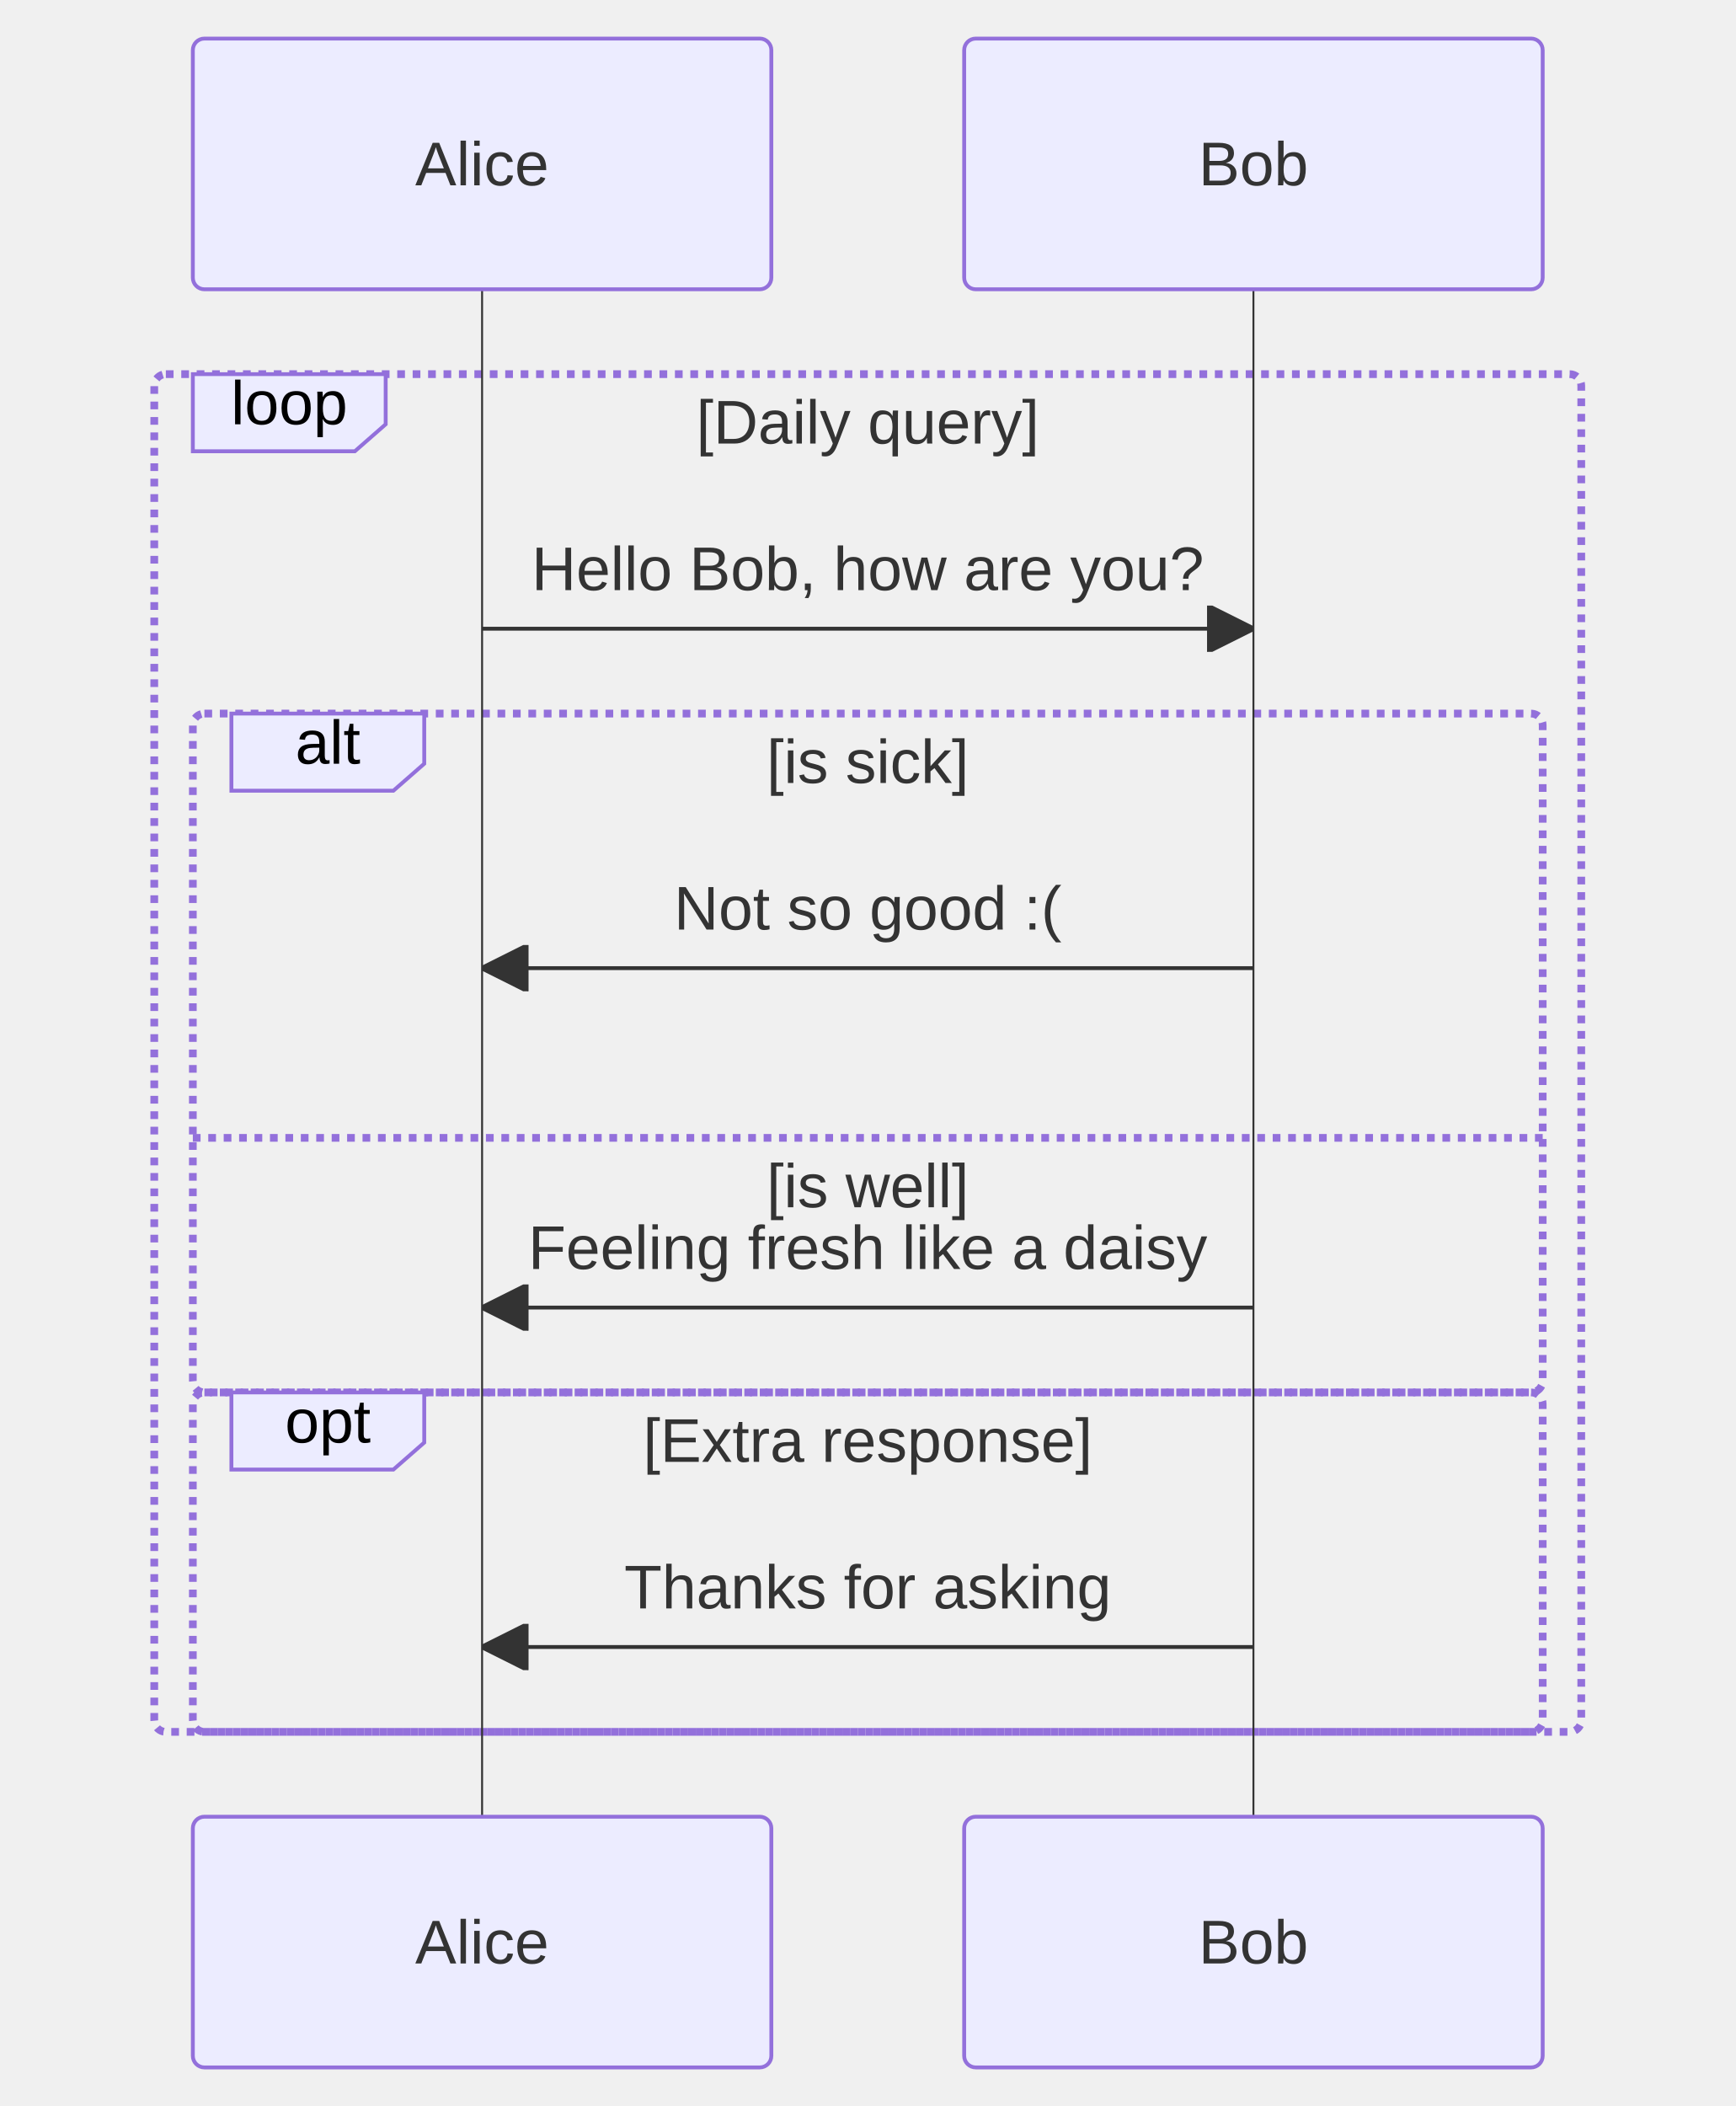
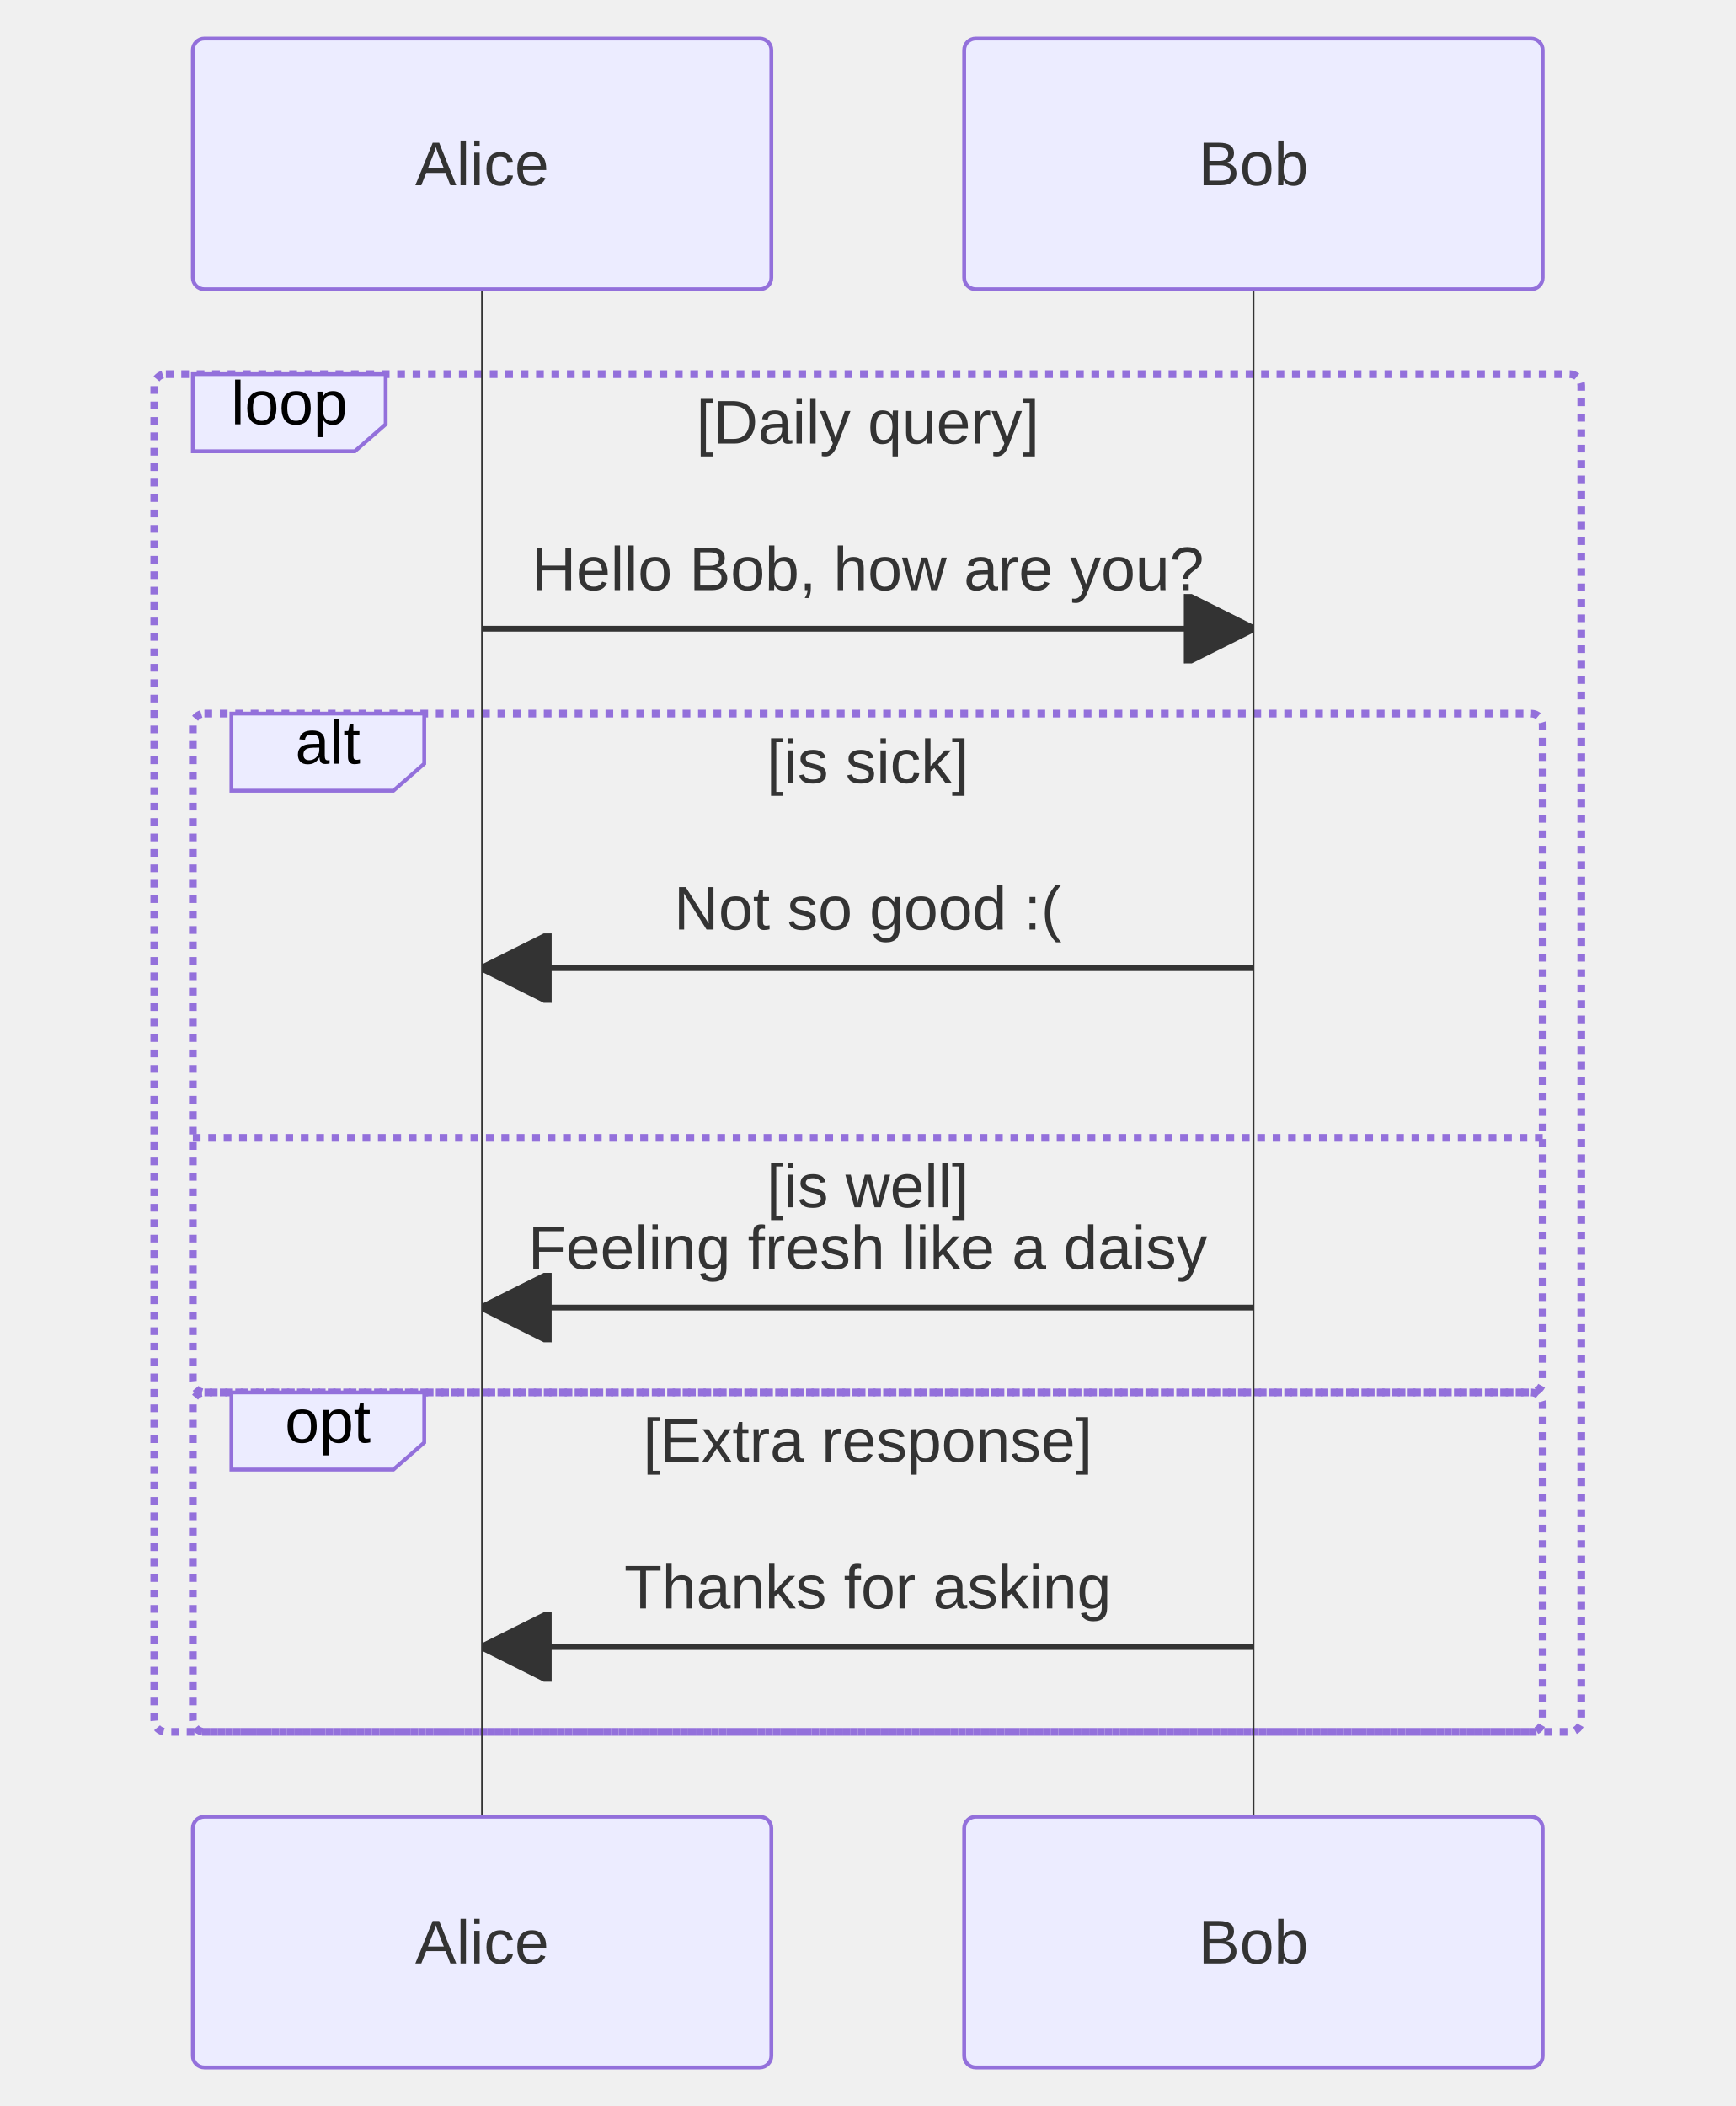
<svg xmlns="http://www.w3.org/2000/svg" width="450" height="546" viewBox="0 0 450 546" class="mermaid">
  <style>

.mermaid {
  font-family: trebuchet ms, verdana, arial, sans-serif;
  font-size: 16px;
}

.node rect,
.node polygon,
.node circle,
.node ellipse,
.node path {
  fill: #ECECFF;
  stroke: #9370DB;
  stroke-width: 1px;
}

.node line {
  stroke: #9370DB;
  stroke-width: 1px;
}

.node .label {
  fill: #333333;
}

.node text {
  fill: #333333;
  font-family: trebuchet ms, verdana, arial, sans-serif;
  font-size: 16px;
}

.edge-path {
  fill: none;
  stroke: #333333;
  stroke-width: 1px;
}

.edge-label {
  fill: #333333;
  font-family: trebuchet ms, verdana, arial, sans-serif;
}

.edge-label-bg {
  fill: rgba(232, 232, 232, 0.8);
}

.subgraph {
  fill: #ffffde;
  stroke: #aaaa33;
  stroke-width: 1px;
}

.subgraph-title {
  fill: #333333;
  font-weight: bold;
}

.cluster rect {
  fill: #ffffde;
  stroke: #aaaa33;
  stroke-width: 1px;
  rx: 5px;
  ry: 5px;
}

.cluster-label {
  fill: #333333;
  font-family: trebuchet ms, verdana, arial, sans-serif;
  font-size: 16px;
  font-weight: bold;
}

marker path {
  fill: #333333;
  stroke: #333333;
}


.sequence-title {
  fill: #333333;
}

.actor {
  stroke: #9370DB;
  fill: #ECECFF;
}

.actor-box {
  stroke: #9370DB;
  fill: #ECECFF;
}

/* Actor text - no stroke (avoid outlined appearance) */
text.actor, text.actor &gt; tspan, text.actor-box, text.actor-label {
  fill: #333333;
  stroke: none;
}

.actor-line {
  stroke: #333333;
  stroke-width: 0.5px;
}

.messageLine0 {
  stroke-width: 1.5;
  stroke-dasharray: none;
  stroke: #333333;
}

.messageLine1 {
  stroke-width: 1.5;
  stroke-dasharray: 2, 2;
  stroke: #333333;
}

.message-line {
  stroke: #333333;
}

.messageText {
  fill: #333333;
  stroke: none;
}

.message-label {
  fill: #333333;
  stroke: none;
}

.note {
  stroke: #aaaa33;
  fill: #FFFFCC;
}

.noteText, .noteText &gt; tspan {
  fill: #333333;
  stroke: none;
}

.note-text, .note-text &gt; tspan {
  fill: #333333;
  stroke: none;
}

.activation {
  fill: #eaeaea;
  stroke: #333333;
}

.loopLine {
  stroke: #9370DB;
  fill: none;
  stroke-width: 2px;
  stroke-dasharray: 2, 2;
}

.loopText {
  fill: #333333;
}

.labelBox {
  stroke: #9370DB;
  fill: #ECECFF;
}

.sequence-marker-filled {
  fill: #333333;
  stroke: #333333;
}

.sequence-marker-open {
  fill: none;
  stroke: #333333;
}

.sequence-marker-cross {
  stroke: #333333;
}

.sequence-number {
  fill: #333333;
}

.sequenceNumber-circle {
  fill: #333333;
  stroke: #333333;
}

.sequenceNumber {
  fill: white;
}

  </style>
  <defs>
    <marker id="arrow-filled" viewBox="0 0 10 10" refX="10" refY="5" markerWidth="12" markerHeight="12" orient="auto">
      <path d="M 0 0 L 10 5 L 0 10 z" class="sequence-marker-filled" stroke-width="1" />
    </marker>
    <marker id="arrow-open" viewBox="0 0 10 10" refX="10" refY="5" markerWidth="12" markerHeight="12" orient="auto">
      <path d="M 0 0 L 10 5 L 0 10" class="sequence-marker-open" stroke-width="1" />
    </marker>
    <marker id="arrow-cross" viewBox="0 0 10 10" refX="5" refY="5" markerWidth="12" markerHeight="12" orient="auto">
      <line x1="0" y1="0" x2="10" y2="10" class="sequence-marker-cross" stroke-width="2" />
      <line x1="10" y1="0" x2="0" y2="10" class="sequence-marker-cross" stroke-width="2" />
    </marker>
    <marker id="sequencenumber" refX="15" refY="15" markerWidth="60" markerHeight="40" orient="auto">
      <circle cx="15" cy="15" r="6" class="sequence-number" />
    </marker>
  </defs>
  <g class="root">
    <g class="clusters">
      <line x1="50" y1="295" x2="400" y2="295" class="loopLine" stroke-dasharray="3,3" />
      <rect x="50" y="185" width="350" height="176" rx="3" ry="3" class="loopLine" fill="none" />
      <rect x="50" y="361" width="350" height="88" rx="3" ry="3" class="loopLine" fill="none" />
      <rect x="40" y="97" width="370" height="352" rx="3" ry="3" class="loopLine" fill="none" />
      <line x1="125" y1="75" x2="125" y2="471" class="actor-line" stroke-width="0.5px" />
      <line x1="325" y1="75" x2="325" y2="471" class="actor-line" stroke-width="0.5px" />
    </g>
    <g class="edgePaths">
-       <line x1="125" y1="163" x2="325" y2="163" class="message-line" marker-end="url(#arrow-filled)" stroke-width="1" />
-       <line x1="325" y1="251" x2="125" y2="251" class="message-line" stroke-width="1" marker-end="url(#arrow-filled)" />
-       <line x1="325" y1="339" x2="125" y2="339" class="message-line" stroke-width="1" marker-end="url(#arrow-filled)" />
-       <line x1="325" y1="427" x2="125" y2="427" class="message-line" stroke-width="1" marker-end="url(#arrow-filled)" />
+       <line x1="125" y1="163" x2="325" y2="163" class="message-line" marker-end="url(#arrow-filled)" stroke-width="1.5" />
+       <line x1="325" y1="251" x2="125" y2="251" class="message-line" marker-end="url(#arrow-filled)" stroke-width="1.5" />
+       <line x1="325" y1="339" x2="125" y2="339" class="message-line" marker-end="url(#arrow-filled)" stroke-width="1.5" />
+       <line x1="325" y1="427" x2="125" y2="427" class="message-line" marker-end="url(#arrow-filled)" stroke-width="1.5" />
    </g>
    <g class="edgeLabels">
-       <text x="225" y="153" class="message-label" text-anchor="middle" font-size="16">Hello Bob, how are you?</text>
-       <text x="225" y="241" class="message-label" text-anchor="middle" font-size="16">Not so good :(</text>
-       <text x="225" y="313" class="loopText" font-size="16" text-anchor="middle">[is well]</text>
-       <text x="225" y="329" class="message-label" text-anchor="middle" font-size="16">Feeling fresh like a daisy</text>
+       <text x="225" y="153" class="message-label" font-size="16" text-anchor="middle">Hello Bob, how are you?</text>
+       <text x="225" y="241" class="message-label" font-size="16" text-anchor="middle">Not so good :(</text>
+       <text x="225" y="313" class="loopText" text-anchor="middle" font-size="16">[is well]</text>
+       <text x="225" y="329" class="message-label" font-size="16" text-anchor="middle">Feeling fresh like a daisy</text>
      <polygon points="60,185 110,185 110,198 102,205 60,205" class="labelBox" />
      <text x="85" y="198" class="labelText" text-anchor="middle" font-size="16">alt</text>
      <text x="225" y="203" class="loopText" font-size="16" text-anchor="middle">[is sick]</text>
-       <text x="225" y="417" class="message-label" text-anchor="middle" font-size="16">Thanks for asking</text>
+       <text x="225" y="417" class="message-label" font-size="16" text-anchor="middle">Thanks for asking</text>
      <polygon points="60,361 110,361 110,374 102,381 60,381" class="labelBox" />
-       <text x="85" y="374" class="labelText" font-size="16" text-anchor="middle">opt</text>
-       <text x="225" y="379" class="loopText" text-anchor="middle" font-size="16">[Extra response]</text>
+       <text x="85" y="374" class="labelText" text-anchor="middle" font-size="16">opt</text>
+       <text x="225" y="379" class="loopText" font-size="16" text-anchor="middle">[Extra response]</text>
      <polygon points="50,97 100,97 100,110 92,117 50,117" class="labelBox" />
      <text x="75" y="110" class="labelText" font-size="16" text-anchor="middle">loop</text>
-       <text x="225" y="115" class="loopText" font-size="16" text-anchor="middle">[Daily query]</text>
+       <text x="225" y="115" class="loopText" text-anchor="middle" font-size="16">[Daily query]</text>
    </g>
    <g class="nodes">

    </g>
    <g class="actor">
-       <rect x="50" y="10" width="150" height="65" rx="3" ry="3" class="actor actor-box" stroke-width="1" />
-       <text x="125" y="42.5" class="actor actor-box" text-anchor="middle" font-size="16" dominant-baseline="central">Alice</text>
-     </g>
-     <g class="actor">
-       <rect x="250" y="10" width="150" height="65" rx="3" ry="3" class="actor actor-box" stroke-width="1" />
-       <text x="325" y="42.5" class="actor actor-box" dominant-baseline="central" font-size="16" text-anchor="middle">Bob</text>
-     </g>
-     <g class="actor">
-       <rect x="50" y="471" width="150" height="65" rx="3" ry="3" class="actor actor-box" stroke-width="1" />
-       <text x="125" y="503.5" class="actor actor-box" dominant-baseline="central" text-anchor="middle" font-size="16">Alice</text>
-     </g>
-     <g class="actor">
-       <rect x="250" y="471" width="150" height="65" rx="3" ry="3" class="actor actor-box" stroke-width="1" />
+       <rect x="50" y="10" width="150" height="65" rx="3" ry="3" class="actor actor-box" stroke-width="1" fill="#eaeaea" stroke="#666" />
+       <text x="125" y="42.5" class="actor actor-box" font-size="16" dominant-baseline="central" text-anchor="middle">Alice</text>
+     </g>
+     <g class="actor">
+       <rect x="250" y="10" width="150" height="65" rx="3" ry="3" class="actor actor-box" stroke-width="1" fill="#eaeaea" stroke="#666" />
+       <text x="325" y="42.5" class="actor actor-box" text-anchor="middle" dominant-baseline="central" font-size="16">Bob</text>
+     </g>
+     <g class="actor">
+       <rect x="50" y="471" width="150" height="65" rx="3" ry="3" class="actor actor-box" stroke="#666" fill="#eaeaea" stroke-width="1" />
+       <text x="125" y="503.5" class="actor actor-box" font-size="16" text-anchor="middle" dominant-baseline="central">Alice</text>
+     </g>
+     <g class="actor">
+       <rect x="250" y="471" width="150" height="65" rx="3" ry="3" class="actor actor-box" fill="#eaeaea" stroke="#666" stroke-width="1" />
      <text x="325" y="503.5" class="actor actor-box" dominant-baseline="central" font-size="16" text-anchor="middle">Bob</text>
    </g>
  </g>
</svg>
